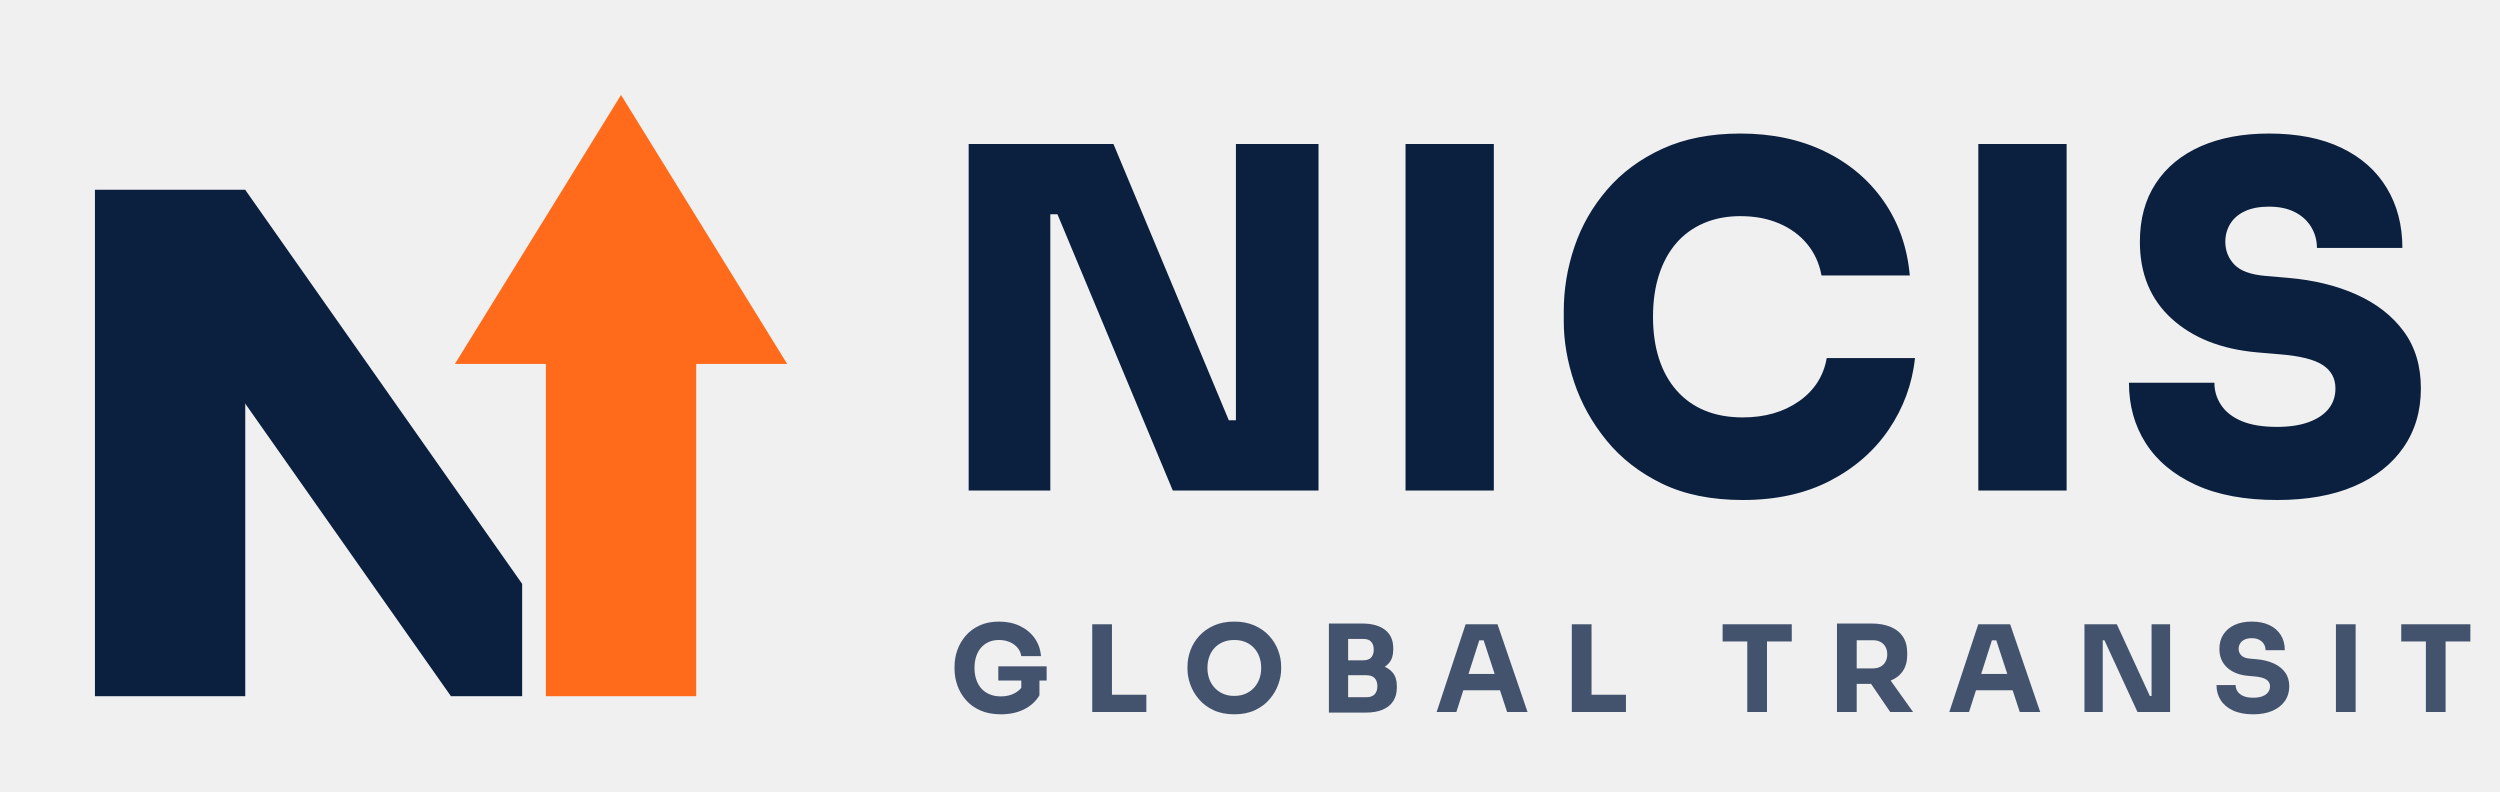
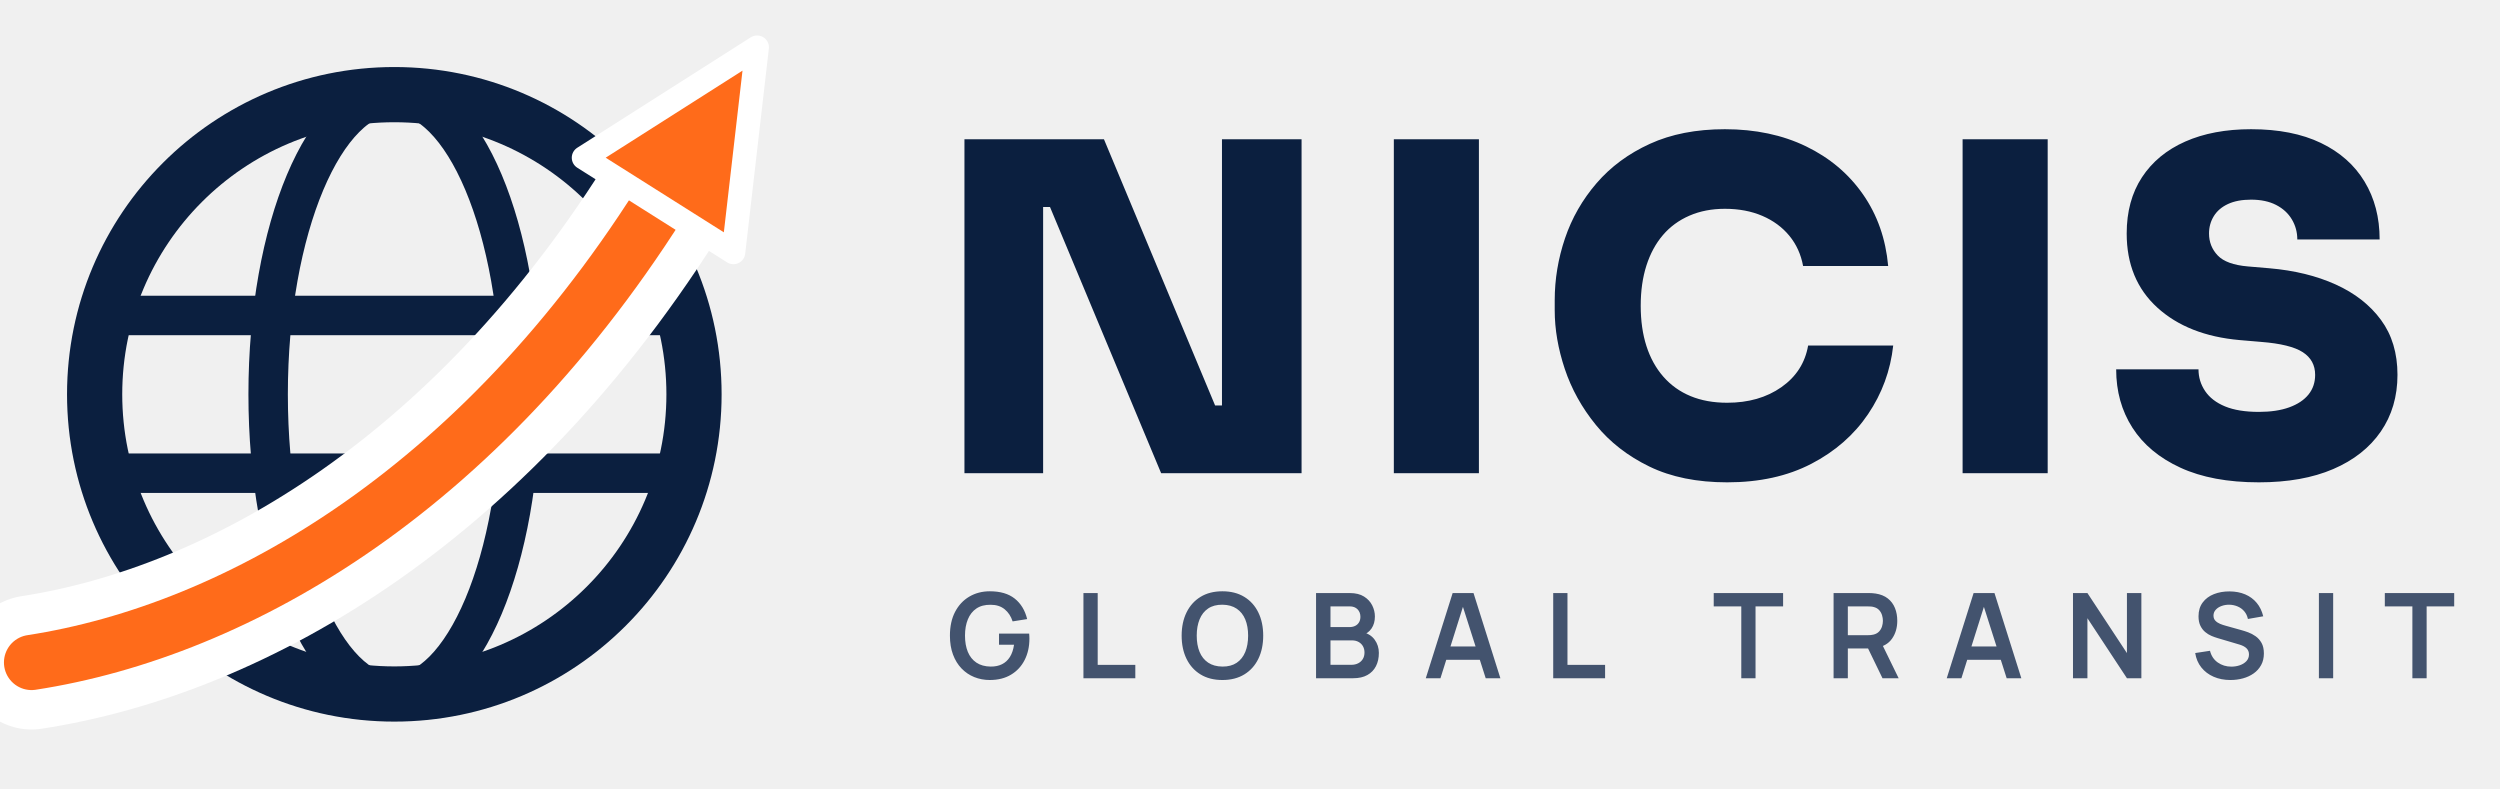
- <svg xmlns="http://www.w3.org/2000/svg" viewBox="0 0 316 100" width="316" height="100" role="img" aria-label="NICIS Global Transit">
-   <g transform="translate(0 0) scale(1)">
-     <path fill="#0B1F3F" d="M12 24h19v64H12z" />
-     <path fill="#0B1F3F" d="M12 24h19l35 49.8V88H57z" />
-     <path fill="#FF6B1A" d="M69 88V46H57.5L78.5 12 99.5 46H88v42z" />
+ <svg xmlns="http://www.w3.org/2000/svg" viewBox="0 0 317 100" width="317" height="100" role="img" aria-label="NICIS Global Transit">
+   <g fill="none" stroke-linecap="round">
+     <circle cx="50" cy="50" r="38" stroke="#0B1F3F" stroke-width="7" />
+     <ellipse cx="50" cy="50" rx="16" ry="38" stroke="#0B1F3F" stroke-width="5" />
+     <path d="M14 40h72M14 60h72" stroke="#0B1F3F" stroke-width="5" />
+     <path d="M4 84 C 30 80, 62 62, 86 22" stroke="#FFFFFF" stroke-width="17" />
+     <path d="M4 84 C 30 80, 62 62, 86 22" stroke="#FF6B1A" stroke-width="7" />
  </g>
-   <path fill="#0B1F3F" d="M122.44 62.0V18.2H140.74L155.32 53.12H157.42L156.22 54.2V18.2H166.66V62.0H148.24L133.66 27.08H131.56L132.76 26.0V62.0ZM177.66 62.0V18.2H188.82V62.0ZM220.28 63.2Q214.34 63.2 210.08 61.13Q205.82 59.06 203.06 55.67Q200.3 52.28 198.98 48.32Q197.66 44.36 197.66 40.64V39.32Q197.66 35.18 199.01 31.19Q200.36 27.2 203.15 23.96Q205.94 20.72 210.14 18.8Q214.34 16.88 219.98 16.88Q225.98 16.88 230.63 19.13Q235.28 21.38 238.1 25.43Q240.92 29.48 241.4 34.82H230.24Q229.82 32.54 228.44 30.86Q227.06 29.18 224.9 28.25Q222.74 27.32 219.98 27.32Q217.4 27.32 215.33 28.22Q213.26 29.12 211.85 30.77Q210.44 32.42 209.69 34.76Q208.94 37.1 208.94 40.04Q208.94 42.98 209.69 45.32Q210.44 47.66 211.91 49.34Q213.38 51.02 215.48 51.89Q217.58 52.76 220.28 52.76Q224.48 52.76 227.39 50.72Q230.3 48.68 230.9 45.26H242.06Q241.52 50.18 238.76 54.26Q236.0 58.34 231.32 60.77Q226.64 63.2 220.28 63.2ZM250.06 62.0V18.2H261.22V62.0ZM287.82 63.2Q281.7 63.2 277.53 61.28Q273.36 59.36 271.23 56.03Q269.1 52.7 269.1 48.38H279.9Q279.9 49.94 280.77 51.23Q281.64 52.52 283.38 53.24Q285.12 53.96 287.82 53.96Q290.16 53.96 291.81 53.36Q293.46 52.76 294.33 51.68Q295.2 50.6 295.2 49.1Q295.2 47.18 293.58 46.13Q291.96 45.08 288.12 44.78L285.3 44.54Q278.52 43.94 274.5 40.28Q270.48 36.62 270.48 30.56Q270.48 26.24 272.49 23.18Q274.5 20.12 278.16 18.5Q281.82 16.88 286.8 16.88Q292.2 16.88 295.95 18.68Q299.7 20.48 301.68 23.75Q303.66 27.02 303.66 31.34H292.86Q292.86 29.9 292.14 28.7Q291.42 27.5 290.07 26.81Q288.72 26.12 286.8 26.12Q285.0 26.12 283.77 26.69Q282.54 27.26 281.91 28.28Q281.28 29.3 281.28 30.56Q281.28 32.24 282.42 33.44Q283.56 34.64 286.38 34.88L289.2 35.12Q294.12 35.54 297.9 37.25Q301.68 38.96 303.84 41.9Q306.0 44.84 306.0 49.1Q306.0 53.36 303.81 56.54Q301.62 59.72 297.57 61.46Q293.52 63.2 287.82 63.2Z" />
-   <path fill="#43536E" d="M126.506 90.289Q125.016 90.289 123.906 89.795Q122.797 89.301 122.075 88.465Q121.353 87.629 121.003 86.61Q120.654 85.592 120.654 84.574V84.239Q120.654 83.19 121.003 82.187Q121.353 81.184 122.06 80.363Q122.766 79.542 123.823 79.056Q124.879 78.57 126.262 78.57Q127.767 78.57 128.922 79.124Q130.078 79.679 130.777 80.66Q131.476 81.64 131.582 82.932H129.09Q128.998 82.324 128.611 81.868Q128.223 81.412 127.623 81.154Q127.022 80.895 126.262 80.895Q125.533 80.895 124.963 81.154Q124.393 81.412 123.99 81.883Q123.587 82.354 123.382 83Q123.177 83.646 123.177 84.422Q123.177 85.227 123.397 85.888Q123.618 86.55 124.043 87.028Q124.469 87.507 125.1 87.766Q125.73 88.024 126.506 88.024Q127.539 88.024 128.299 87.598Q129.059 87.173 129.394 86.474L129.09 88.176V85.531H131.385V87.902Q130.67 89.058 129.416 89.673Q128.162 90.289 126.506 90.289ZM126.186 86.018V84.224H132.297V86.018ZM138.058 90.0V78.904H140.551V90.0ZM140.247 90.0V87.811H144.898V90.0ZM156.01 90.289Q154.505 90.289 153.388 89.764Q152.27 89.24 151.541 88.381Q150.811 87.522 150.454 86.519Q150.097 85.516 150.097 84.589V84.254Q150.097 83.221 150.469 82.21Q150.842 81.199 151.586 80.378Q152.331 79.558 153.441 79.064Q154.55 78.57 156.01 78.57Q157.469 78.57 158.578 79.064Q159.688 79.558 160.433 80.378Q161.178 81.199 161.558 82.21Q161.938 83.221 161.938 84.254V84.589Q161.938 85.516 161.573 86.519Q161.208 87.522 160.478 88.381Q159.749 89.24 158.632 89.764Q157.514 90.289 156.01 90.289ZM156.01 87.963Q156.8 87.963 157.431 87.69Q158.062 87.416 158.51 86.93Q158.958 86.443 159.186 85.805Q159.414 85.166 159.414 84.437Q159.414 83.662 159.179 83.016Q158.943 82.37 158.495 81.891Q158.046 81.412 157.423 81.154Q156.8 80.895 156.01 80.895Q155.219 80.895 154.596 81.154Q153.973 81.412 153.524 81.891Q153.076 82.37 152.848 83.016Q152.62 83.662 152.62 84.437Q152.62 85.166 152.848 85.805Q153.076 86.443 153.524 86.93Q153.973 87.416 154.596 87.69Q155.219 87.963 156.01 87.963ZM170.1 90.076V88.13H172.7Q173.399 88.13 173.748 87.766Q174.098 87.401 174.098 86.732Q174.098 86.063 173.748 85.706Q173.399 85.349 172.7 85.349H170.1V83.844H172.578Q173.733 83.844 174.63 84.125Q175.527 84.406 176.044 85.03Q176.56 85.653 176.56 86.717V86.93Q176.56 87.918 176.104 88.624Q175.648 89.331 174.767 89.704Q173.885 90.076 172.578 90.076ZM167.972 90.076V78.813H170.404V90.076ZM170.1 84.954V83.464H172.289Q173.004 83.464 173.323 83.099Q173.642 82.734 173.642 82.126Q173.642 81.488 173.323 81.123Q173.004 80.758 172.289 80.758H170.1V78.813H172.137Q174.052 78.813 175.078 79.618Q176.104 80.424 176.104 81.914V82.142Q176.104 83.175 175.58 83.798Q175.056 84.422 174.166 84.688Q173.277 84.954 172.137 84.954ZM181.592 90.0 185.255 78.904H189.283L193.083 90.0H190.499L187.429 80.622L188.219 80.941H186.258L187.079 80.622L184.085 90.0ZM184.374 87.249 185.134 85.182H189.481L190.256 87.249ZM198.677 90.0V78.904H201.17V90.0ZM200.866 90.0V87.811H205.517V90.0ZM220.855 90.0V80.774H223.348V90.0ZM217.739 81.078V78.904H226.479V81.078ZM232.194 90.0V78.813H234.687V90.0ZM238.928 90.0 235.675 85.227H238.411L241.816 90.0ZM234.018 86.443V84.482H236.754Q237.302 84.482 237.704 84.262Q238.107 84.042 238.328 83.639Q238.548 83.236 238.548 82.704Q238.548 82.172 238.328 81.769Q238.107 81.366 237.704 81.146Q237.302 80.926 236.754 80.926H234.018V78.813H236.557Q237.94 78.813 238.958 79.231Q239.977 79.649 240.524 80.47Q241.071 81.29 241.071 82.537V82.78Q241.071 84.011 240.516 84.824Q239.962 85.638 238.951 86.04Q237.94 86.443 236.557 86.443ZM246.392 90.0 250.055 78.904H254.083L257.883 90.0H255.299L252.228 80.622L253.019 80.941H251.058L251.879 80.622L248.884 90.0ZM249.173 87.249 249.933 85.182H254.28L255.056 87.249ZM263.477 90.0V78.904H267.566L271.746 87.978H272.262L271.958 88.252V78.904H274.299V90.0H270.18L266.0 80.926H265.483L265.787 80.652V90.0ZM284.803 90.289Q283.298 90.289 282.264 89.81Q281.231 89.331 280.699 88.503Q280.167 87.674 280.167 86.595H282.584Q282.584 87.021 282.819 87.386Q283.055 87.75 283.541 87.971Q284.028 88.191 284.803 88.191Q285.502 88.191 285.973 88.009Q286.444 87.826 286.688 87.5Q286.931 87.173 286.931 86.747Q286.931 86.215 286.475 85.904Q286.019 85.592 285 85.501L284.164 85.425Q282.508 85.288 281.52 84.391Q280.532 83.494 280.532 82.02Q280.532 80.956 281.041 80.181Q281.55 79.406 282.462 78.988Q283.374 78.57 284.62 78.57Q285.928 78.57 286.862 79.018Q287.797 79.466 288.299 80.28Q288.8 81.093 288.8 82.187H286.368Q286.368 81.777 286.171 81.435Q285.973 81.093 285.586 80.88Q285.198 80.667 284.62 80.667Q284.073 80.667 283.701 80.85Q283.328 81.032 283.146 81.344Q282.964 81.655 282.964 82.02Q282.964 82.491 283.298 82.841Q283.632 83.19 284.392 83.251L285.244 83.327Q286.46 83.434 287.387 83.852Q288.314 84.27 288.838 84.992Q289.363 85.714 289.363 86.747Q289.363 87.811 288.808 88.609Q288.253 89.407 287.235 89.848Q286.216 90.289 284.803 90.289ZM295.261 90.0V78.904H297.754V90.0ZM306.631 90.0V80.774H309.124V90.0ZM303.515 81.078V78.904H312.255V81.078Z" />
+   <path d="M74 20 L96 6 L93 32 Z" fill="#FF6B1A" stroke="#FFFFFF" stroke-width="3" stroke-linejoin="round" />
+   <path fill="#0B1F3F" d="M122.292 60.0V17.66H139.982L154.076 51.416H156.106L154.946 52.46V17.66H165.038V60.0H147.232L133.138 26.244H131.108L132.268 25.2V60.0ZM176.738 60.0V17.66H187.526V60.0ZM219.004 61.16Q213.262 61.16 209.144 59.159Q205.026 57.158 202.358 53.881Q199.69 50.604 198.414 46.776Q197.138 42.948 197.138 39.352V38.076Q197.138 34.074 198.443 30.217Q199.748 26.36 202.445 23.228Q205.142 20.096 209.202 18.24Q213.262 16.384 218.714 16.384Q224.514 16.384 229.009 18.559Q233.504 20.734 236.23 24.649Q238.956 28.564 239.42 33.726H228.632Q228.226 31.522 226.892 29.898Q225.558 28.274 223.47 27.375Q221.382 26.476 218.714 26.476Q216.22 26.476 214.219 27.346Q212.218 28.216 210.855 29.811Q209.492 31.406 208.767 33.668Q208.042 35.93 208.042 38.772Q208.042 41.614 208.767 43.876Q209.492 46.138 210.913 47.762Q212.334 49.386 214.364 50.227Q216.394 51.068 219.004 51.068Q223.064 51.068 225.877 49.096Q228.69 47.124 229.27 43.818H240.058Q239.536 48.574 236.868 52.518Q234.2 56.462 229.676 58.811Q225.152 61.16 219.004 61.16ZM248.858 60.0V17.66H259.646V60.0ZM286.426 61.16Q280.51 61.16 276.479 59.304Q272.448 57.448 270.389 54.229Q268.33 51.01 268.33 46.834H278.77Q278.77 48.342 279.611 49.589Q280.452 50.836 282.134 51.532Q283.816 52.228 286.426 52.228Q288.688 52.228 290.283 51.648Q291.878 51.068 292.719 50.024Q293.56 48.98 293.56 47.53Q293.56 45.674 291.994 44.659Q290.428 43.644 286.716 43.354L283.99 43.122Q277.436 42.542 273.55 39.004Q269.664 35.466 269.664 29.608Q269.664 25.432 271.607 22.474Q273.55 19.516 277.088 17.95Q280.626 16.384 285.44 16.384Q290.66 16.384 294.285 18.124Q297.91 19.864 299.824 23.025Q301.738 26.186 301.738 30.362H291.298Q291.298 28.97 290.602 27.81Q289.906 26.65 288.601 25.983Q287.296 25.316 285.44 25.316Q283.7 25.316 282.511 25.867Q281.322 26.418 280.713 27.404Q280.104 28.39 280.104 29.608Q280.104 31.232 281.206 32.392Q282.308 33.552 285.034 33.784L287.76 34.016Q292.516 34.422 296.17 36.075Q299.824 37.728 301.912 40.57Q304 43.412 304 47.53Q304 51.648 301.883 54.722Q299.766 57.796 295.851 59.478Q291.936 61.16 286.426 61.16Z" />
+   <path fill="#43536E" d="M125.505 86.225Q124.455 86.225 123.536 85.854Q122.618 85.483 121.924 84.763Q121.23 84.043 120.84 82.996Q120.45 81.95 120.45 80.6Q120.45 78.83 121.11 77.574Q121.77 76.317 122.917 75.646Q124.065 74.975 125.505 74.975Q127.5 74.975 128.666 75.901Q129.833 76.828 130.245 78.5L128.4 78.793Q128.093 77.832 127.395 77.259Q126.698 76.685 125.618 76.685Q124.53 76.67 123.81 77.157Q123.09 77.645 122.726 78.53Q122.362 79.415 122.362 80.6Q122.362 81.785 122.722 82.659Q123.082 83.532 123.806 84.02Q124.53 84.507 125.618 84.522Q126.435 84.53 127.05 84.226Q127.665 83.922 128.055 83.304Q128.445 82.685 128.58 81.755H126.675V80.338H130.5Q130.515 80.457 130.522 80.69Q130.53 80.922 130.53 80.968Q130.53 82.498 129.926 83.686Q129.322 84.875 128.197 85.55Q127.073 86.225 125.505 86.225ZM137.38 86.0V75.2H139.188V84.305H143.958V86.0ZM155.0 86.225Q153.38 86.225 152.225 85.516Q151.07 84.808 150.451 83.54Q149.832 82.272 149.832 80.6Q149.832 78.927 150.451 77.66Q151.07 76.392 152.225 75.684Q153.38 74.975 155.0 74.975Q156.62 74.975 157.779 75.684Q158.938 76.392 159.556 77.66Q160.175 78.927 160.175 80.6Q160.175 82.272 159.556 83.54Q158.938 84.808 157.779 85.516Q156.62 86.225 155.0 86.225ZM155.0 84.522Q156.088 84.53 156.811 84.043Q157.535 83.555 157.899 82.67Q158.262 81.785 158.262 80.6Q158.262 79.415 157.899 78.541Q157.535 77.668 156.811 77.18Q156.088 76.692 155.0 76.677Q153.912 76.67 153.192 77.157Q152.472 77.645 152.109 78.53Q151.745 79.415 151.745 80.6Q151.745 81.785 152.105 82.659Q152.465 83.532 153.189 84.02Q153.912 84.507 155.0 84.522ZM166.875 86.0V75.2H171.157Q172.252 75.2 172.954 75.639Q173.655 76.078 173.996 76.76Q174.337 77.442 174.337 78.17Q174.337 79.062 173.914 79.685Q173.49 80.308 172.762 80.525V80.15Q173.782 80.382 174.311 81.118Q174.84 81.853 174.84 82.79Q174.84 83.75 174.472 84.47Q174.105 85.19 173.381 85.595Q172.657 86.0 171.593 86.0ZM168.705 84.297H171.367Q171.84 84.297 172.215 84.106Q172.59 83.915 172.804 83.566Q173.017 83.218 173.017 82.737Q173.017 82.302 172.83 81.957Q172.642 81.612 172.282 81.406Q171.922 81.2 171.42 81.2H168.705ZM168.705 79.513H171.135Q171.525 79.513 171.832 79.363Q172.14 79.213 172.32 78.92Q172.5 78.627 172.5 78.2Q172.5 77.638 172.14 77.263Q171.78 76.888 171.135 76.888H168.705ZM180.79 86.0 184.195 75.2H186.842L190.247 86.0H188.387L185.297 76.31H185.702L182.65 86.0ZM182.687 83.66V81.972H188.357V83.66ZM196.947 86.0V75.2H198.755V84.305H203.525V86.0ZM220.795 86.0V76.895H217.3V75.2H226.097V76.895H222.602V86.0ZM232.498 86.0V75.2H236.96Q237.117 75.2 237.365 75.211Q237.612 75.222 237.822 75.26Q238.76 75.403 239.371 75.882Q239.982 76.362 240.279 77.094Q240.575 77.825 240.575 78.718Q240.575 80.037 239.907 80.986Q239.24 81.935 237.86 82.16L237.087 82.228H234.305V86.0ZM238.7 86.0 236.57 81.605 238.407 81.2 240.748 86.0ZM234.305 80.54H236.885Q237.035 80.54 237.222 80.525Q237.41 80.51 237.567 80.465Q238.017 80.353 238.276 80.067Q238.535 79.782 238.644 79.422Q238.752 79.062 238.752 78.718Q238.752 78.373 238.644 78.009Q238.535 77.645 238.276 77.36Q238.017 77.075 237.567 76.963Q237.41 76.918 237.222 76.906Q237.035 76.895 236.885 76.895H234.305ZM246.847 86.0 250.252 75.2H252.9L256.305 86.0H254.445L251.355 76.31H251.76L248.707 86.0ZM248.745 83.66V81.972H254.415V83.66ZM262.855 86.0V75.2H264.685L269.695 82.812V75.2H271.525V86.0H269.695L264.685 78.388V86.0ZM282.822 86.225Q281.637 86.225 280.689 85.812Q279.74 85.4 279.129 84.631Q278.517 83.862 278.352 82.805L280.227 82.52Q280.467 83.48 281.214 84.005Q281.96 84.53 282.935 84.53Q283.512 84.53 284.022 84.35Q284.532 84.17 284.851 83.825Q285.17 83.48 285.17 82.978Q285.17 82.752 285.095 82.561Q285.02 82.37 284.874 82.22Q284.727 82.07 284.499 81.946Q284.27 81.823 283.97 81.733L281.18 80.907Q280.82 80.802 280.404 80.626Q279.987 80.45 279.616 80.139Q279.245 79.828 279.009 79.344Q278.772 78.86 278.772 78.147Q278.772 77.105 279.301 76.396Q279.83 75.688 280.726 75.335Q281.623 74.983 282.717 74.99Q283.827 74.998 284.697 75.369Q285.567 75.74 286.152 76.445Q286.737 77.15 286.977 78.147L285.035 78.485Q284.915 77.915 284.574 77.514Q284.232 77.112 283.741 76.903Q283.25 76.692 282.695 76.677Q282.155 76.67 281.694 76.839Q281.232 77.007 280.951 77.322Q280.67 77.638 280.67 78.058Q280.67 78.455 280.91 78.706Q281.15 78.957 281.506 79.104Q281.862 79.25 282.23 79.347L284.165 79.888Q284.562 79.993 285.058 80.173Q285.552 80.353 286.01 80.675Q286.467 80.998 286.764 81.523Q287.06 82.047 287.06 82.858Q287.06 83.698 286.711 84.331Q286.362 84.965 285.77 85.385Q285.177 85.805 284.416 86.015Q283.655 86.225 282.822 86.225ZM294.037 86.0V75.2H295.845V86.0ZM305.89 86.0V76.895H302.395V75.2H311.192V76.895H307.697V86.0Z" />
</svg>
